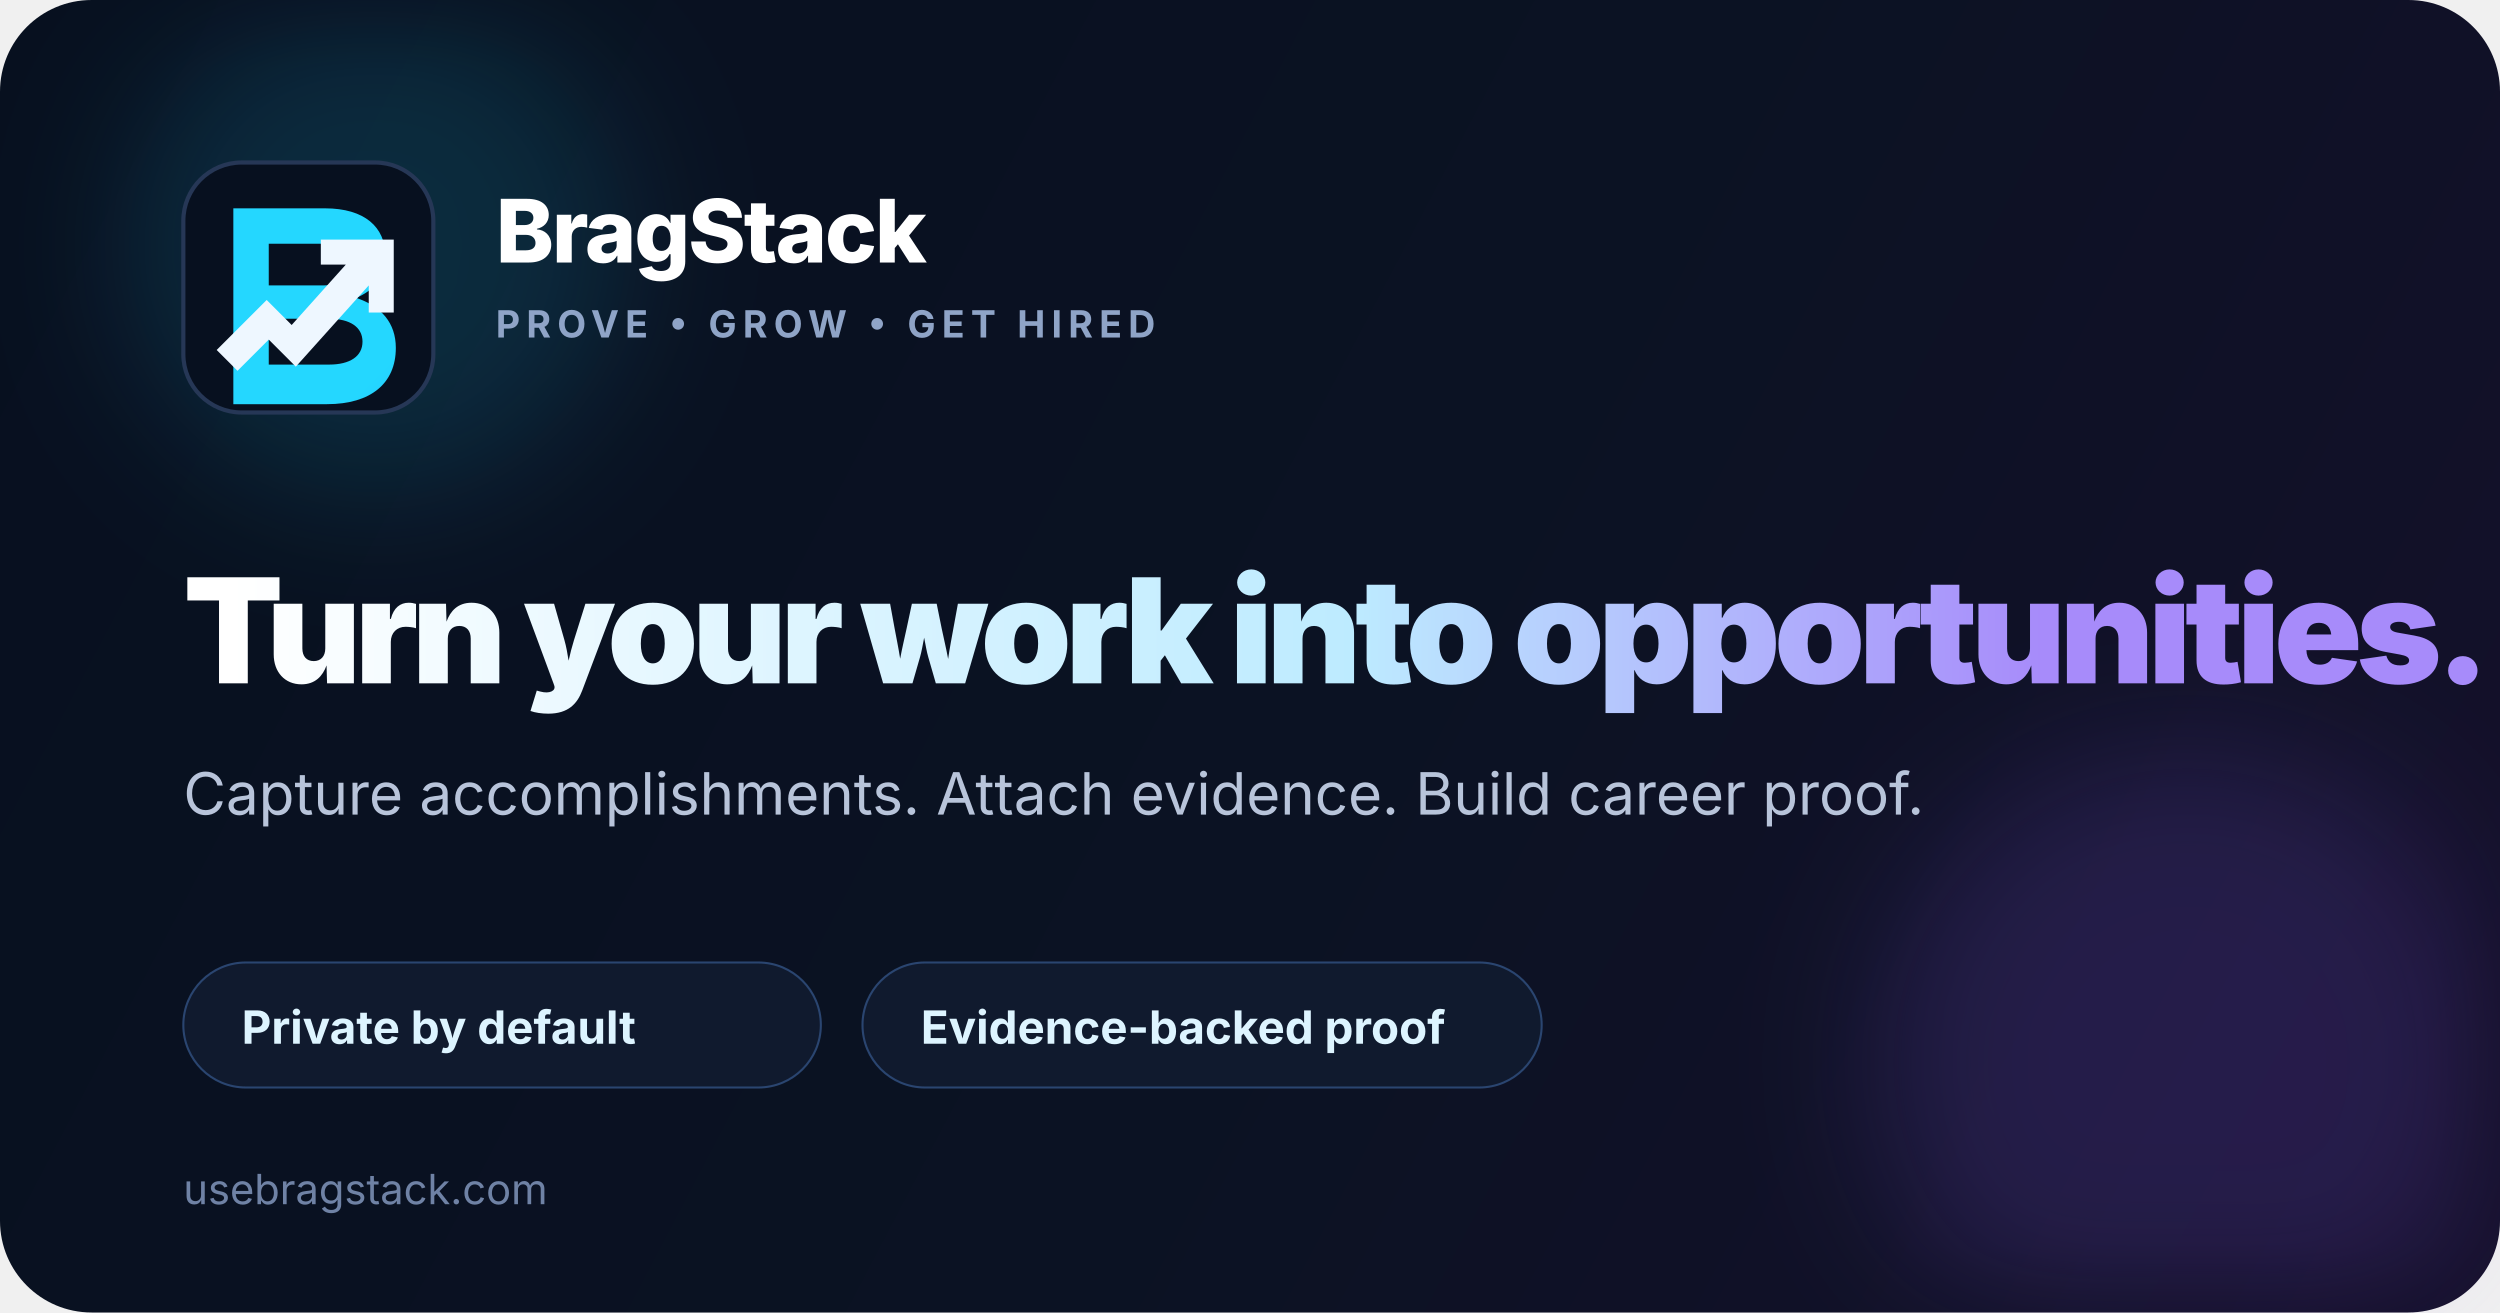
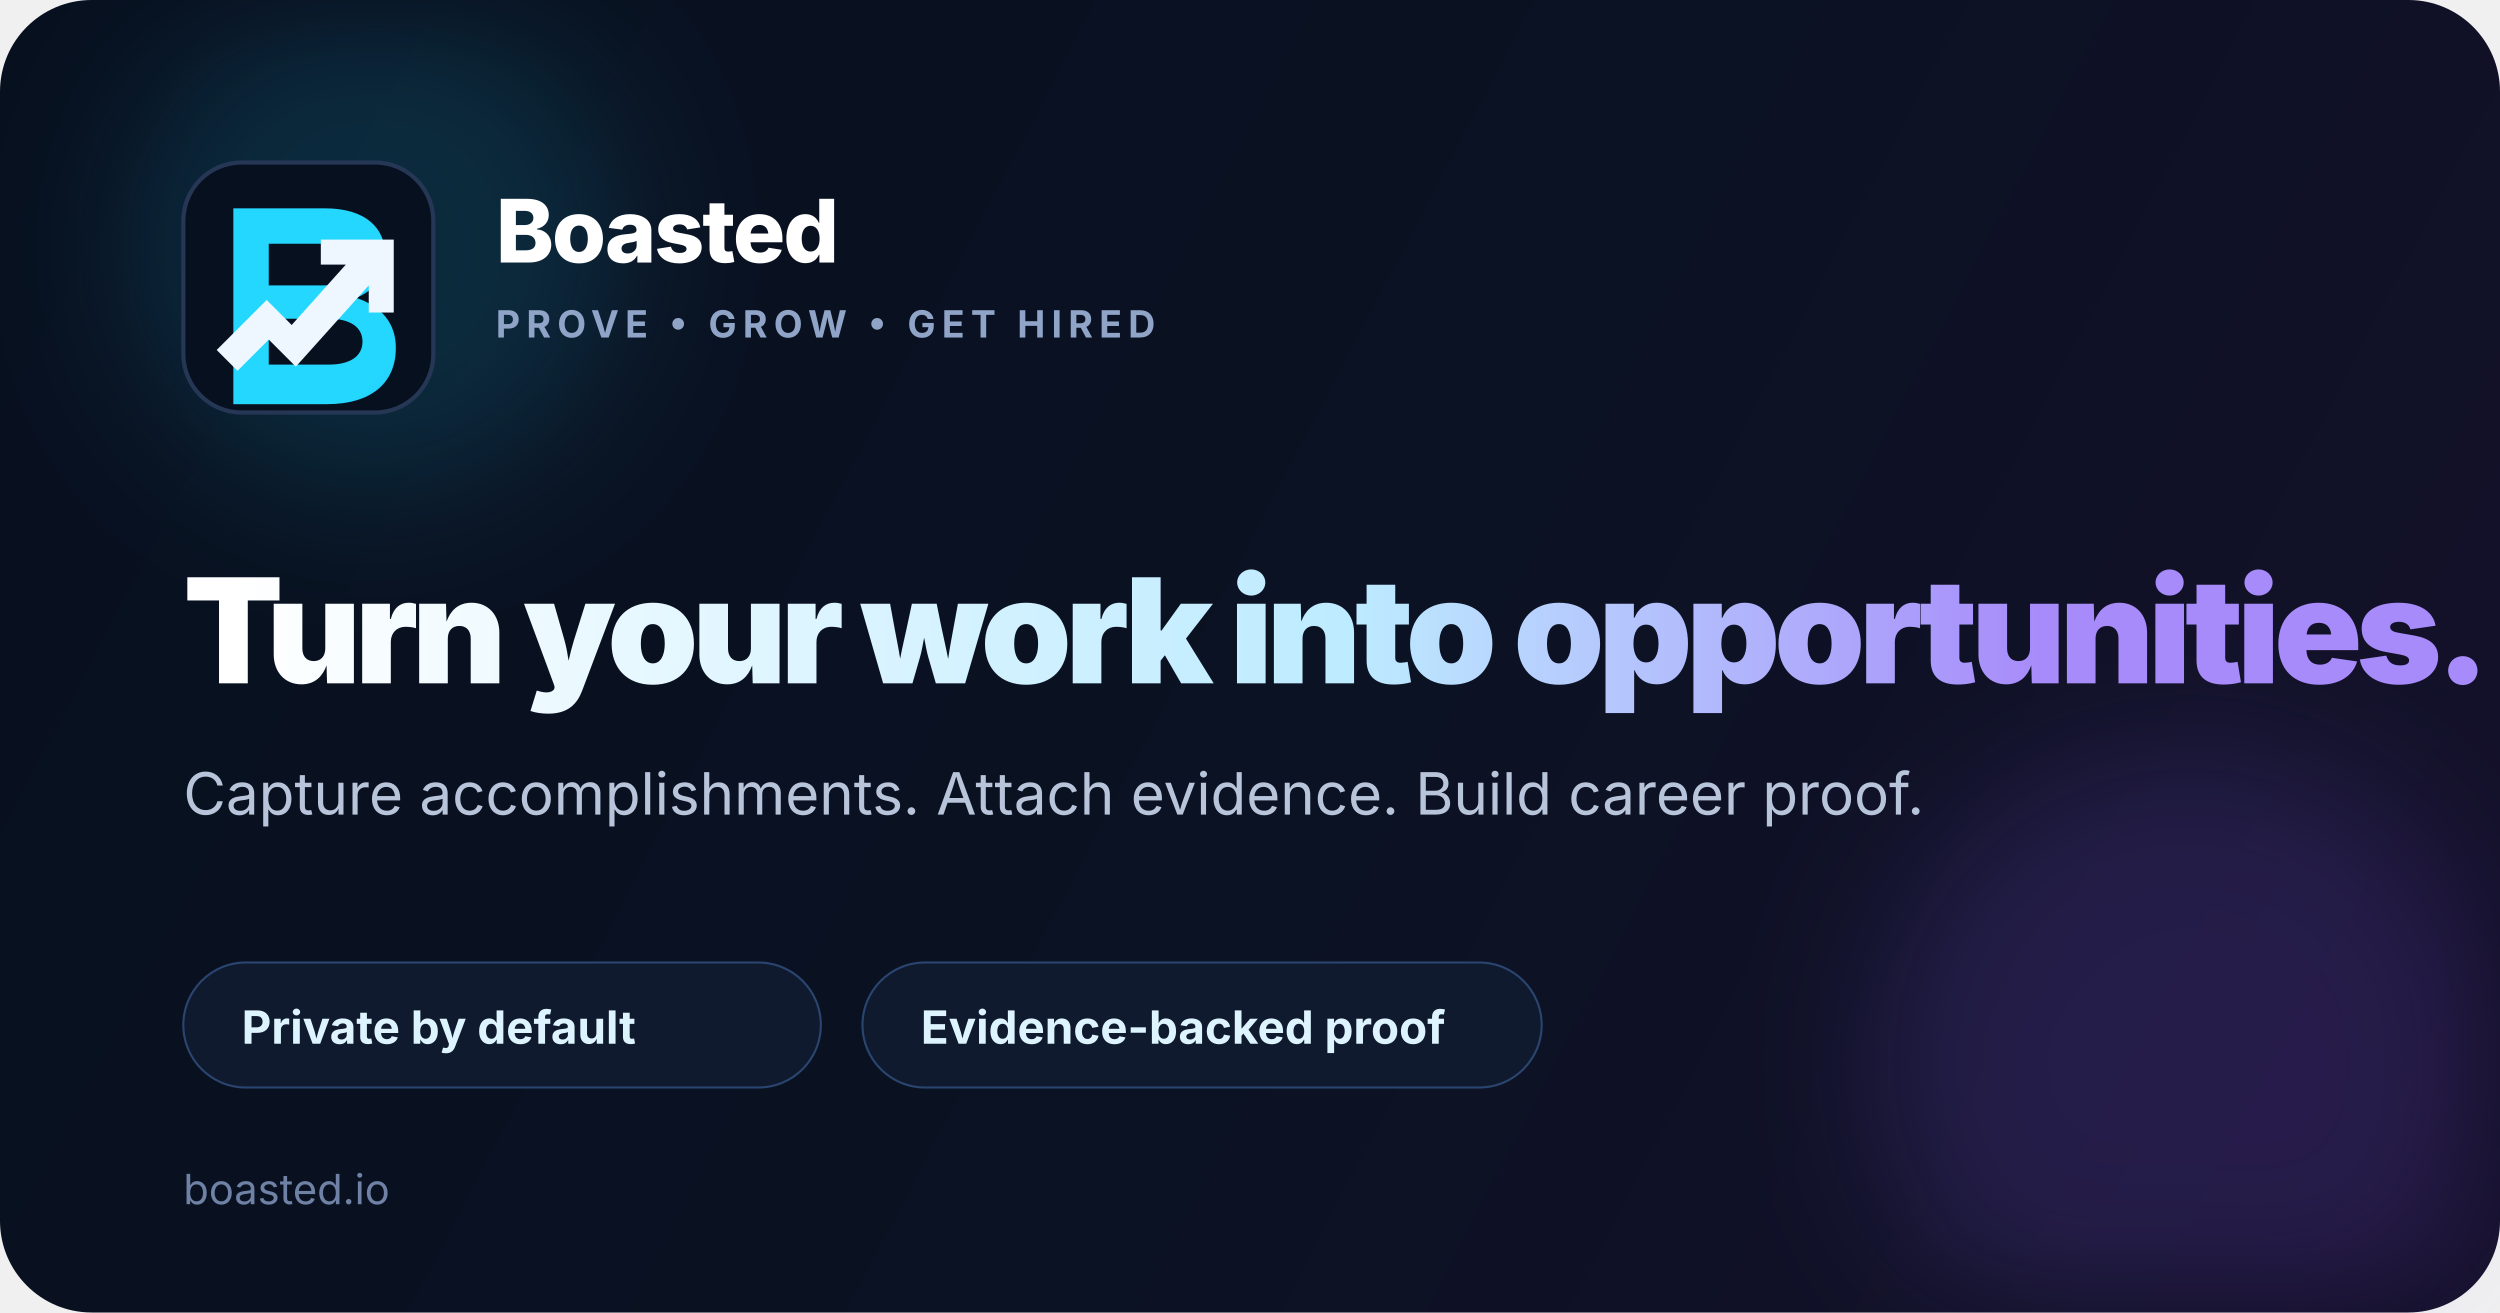
<svg xmlns="http://www.w3.org/2000/svg" width="1200" height="630" viewBox="0 0 1200 630" role="img" aria-labelledby="title desc">
  <defs>
    <linearGradient id="bg" x1="0" y1="0" x2="1200" y2="630" gradientUnits="userSpaceOnUse">
      <stop stop-color="#07101F" />
      <stop offset="0.55" stop-color="#0B1223" />
      <stop offset="1" stop-color="#15102B" />
    </linearGradient>
    <linearGradient id="brand" x1="95" y1="100" x2="315" y2="325" gradientUnits="userSpaceOnUse">
      <stop stop-color="#24D7FF" />
      <stop offset="0.52" stop-color="#3478FF" />
      <stop offset="1" stop-color="#8B5CF6" />
    </linearGradient>
    <linearGradient id="headline" x1="110" y1="0" x2="980" y2="0" gradientUnits="userSpaceOnUse">
      <stop stop-color="#FFFFFF" />
      <stop offset="0.62" stop-color="#BDEBFF" />
      <stop offset="1" stop-color="#A78BFA" />
    </linearGradient>
    <filter id="glow" x="-100%" y="-100%" width="300%" height="300%">
      <feGaussianBlur stdDeviation="34" />
    </filter>
  </defs>
  <rect width="1200" height="630" rx="44" fill="url(#bg)" />
  <circle cx="180" cy="118" r="120" fill="#24D7FF" opacity=".13" filter="url(#glow)" />
  <circle cx="1050" cy="510" r="150" fill="#8B5CF6" opacity=".16" filter="url(#glow)" />
  <g transform="translate(88 78)">
    <rect width="120" height="120" rx="28" fill="#07101F" stroke="#263756" stroke-width="2" />
    <path d="M24 22h44c19 0 29 9 29 23 0 10-5 16-14 20 12 4 19 12 19 24 0 17-12 27-33 27H24V22Z" fill="url(#brand)" />
    <path d="M41 39h26c9 0 14 4 14 10s-5 10-14 10H41V39Zm0 36h29c10 0 16 4 16 11s-6 11-16 11H41V75Z" fill="#07101F" />
    <path d="M16 90 40 66l12 12 26-29H66V37h35v35H89V59L54 98 41 85l-15 15-10-10Z" fill="#EEF7FF" />
  </g>
-   <text x="238" y="126" fill="#FFFFFF" font-family="Inter,Arial,sans-serif" font-size="42" font-weight="800" letter-spacing="-1">BragStack</text>
+   <text x="238" y="126" fill="#FFFFFF" font-family="Inter,Arial,sans-serif" font-size="42" font-weight="800" letter-spacing="-1">Boasted</text>
  <text x="238" y="162" fill="#8FA4C7" font-family="Inter,Arial,sans-serif" font-size="18" font-weight="700" letter-spacing="3">PROVE • GROW • GET HIRED</text>
  <text x="88" y="328" fill="url(#headline)" font-family="Inter,Arial,sans-serif" font-size="70" font-weight="850" letter-spacing="-3">Turn your work into opportunities.</text>
  <text x="88" y="391" fill="#B8C4DA" font-family="Inter,Arial,sans-serif" font-size="28">Capture accomplishments. Attach evidence. Build career proof.</text>
  <g transform="translate(88 462)">
    <rect width="306" height="60" rx="30" fill="#101A2E" stroke="#2A4570" />
    <text x="28" y="39" fill="#DDF4FF" font-family="Inter,Arial,sans-serif" font-size="22" font-weight="700">Private by default</text>
  </g>
  <g transform="translate(414 462)">
    <rect width="326" height="60" rx="30" fill="#101A2E" stroke="#2A4570" />
    <text x="28" y="39" fill="#DDF4FF" font-family="Inter,Arial,sans-serif" font-size="22" font-weight="700">Evidence-backed proof</text>
  </g>
-   <text x="88" y="578" fill="#6F82A5" font-family="Inter,Arial,sans-serif" font-size="20">usebragstack.com</text>
+   <text x="88" y="578" fill="#6F82A5" font-family="Inter,Arial,sans-serif" font-size="20">boasted.io</text>
</svg>
